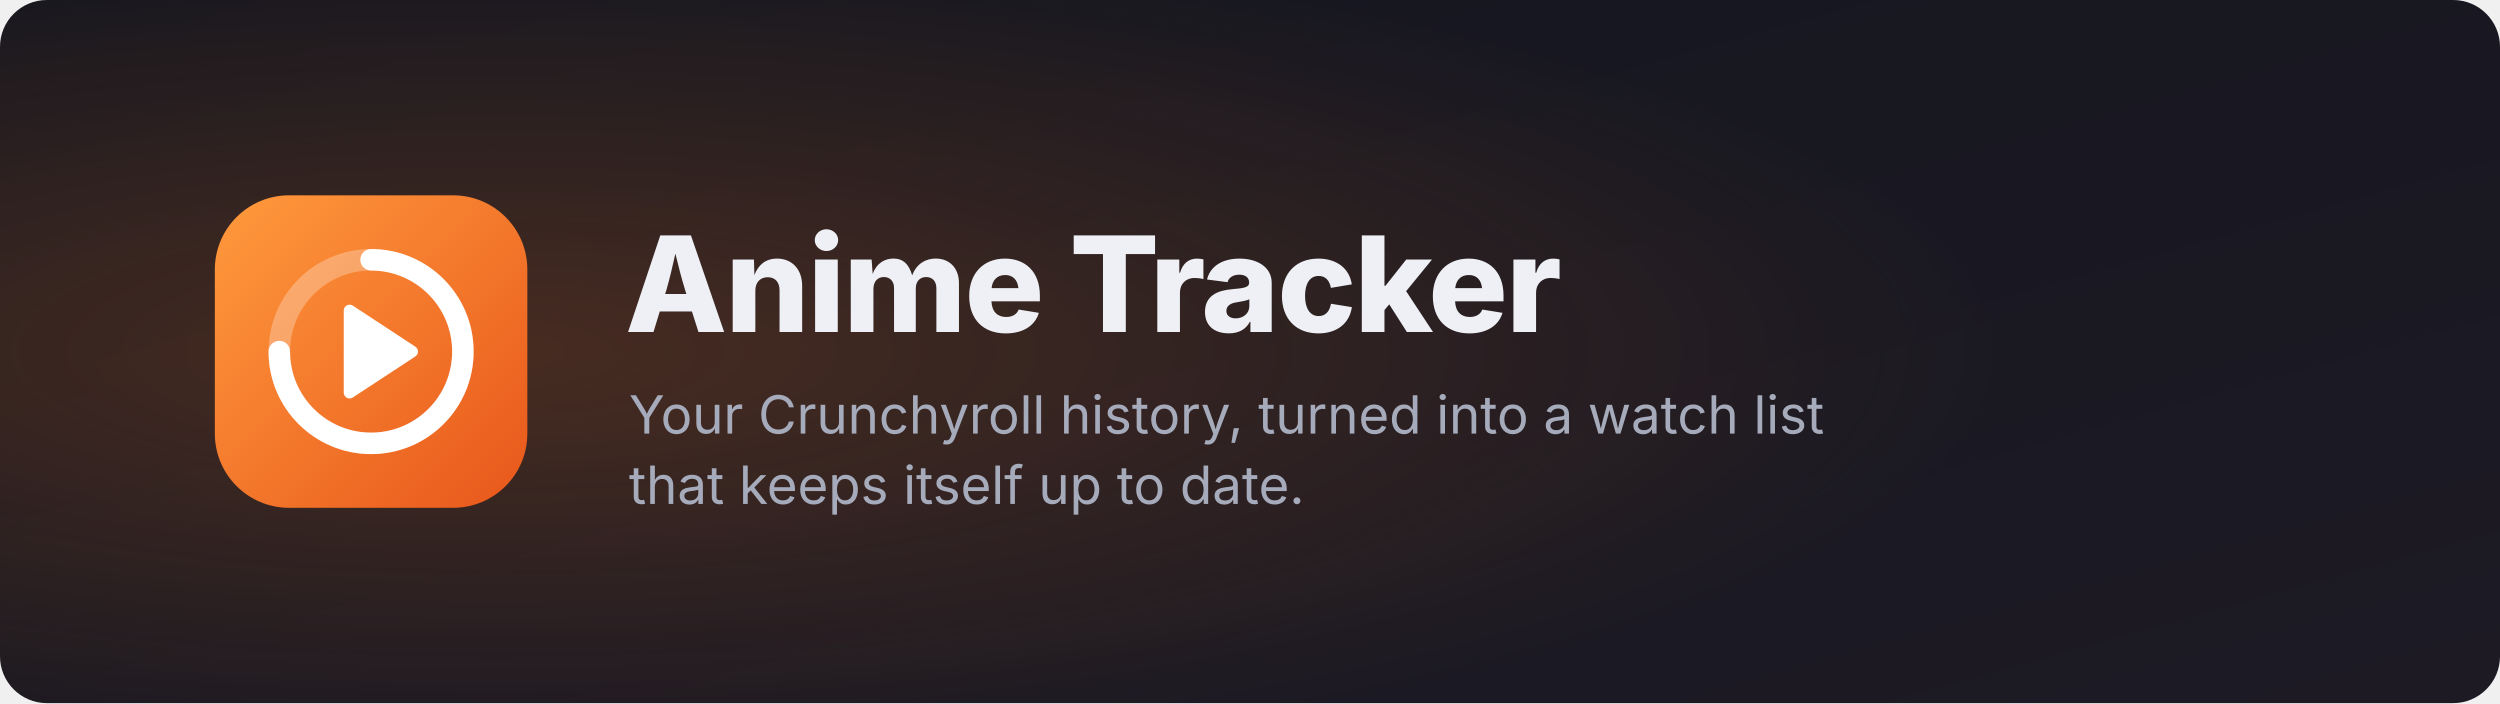
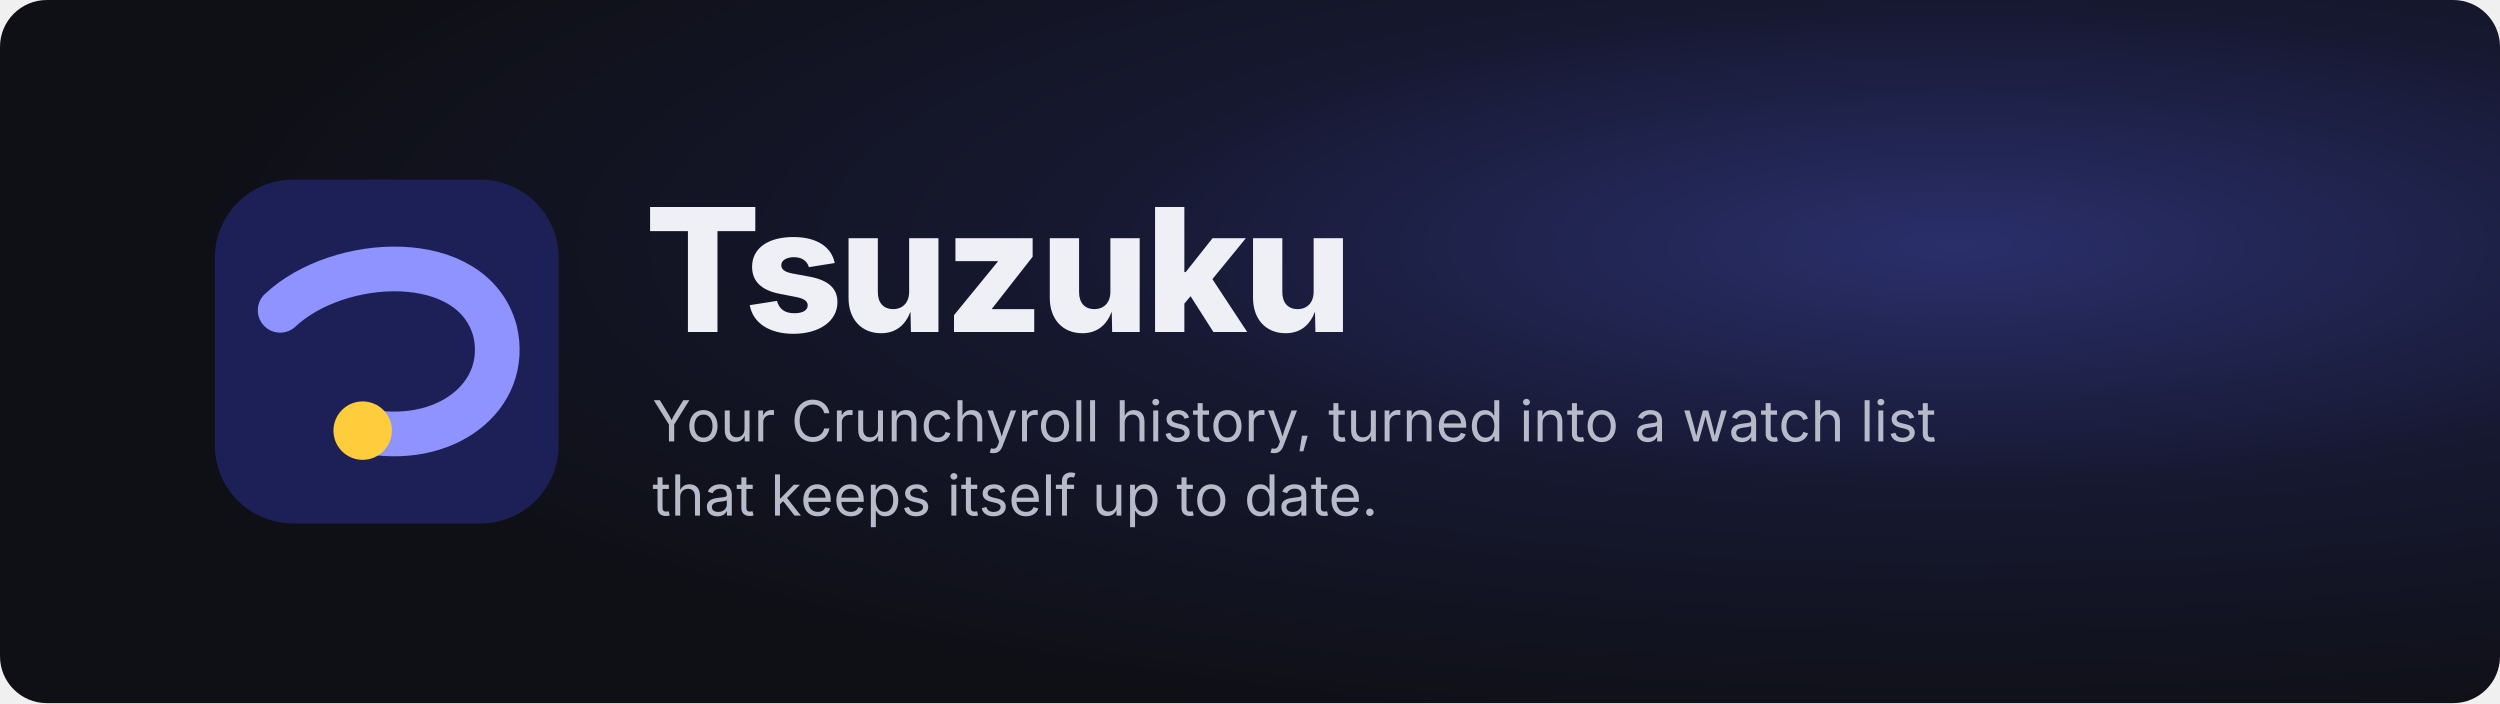
- <svg xmlns="http://www.w3.org/2000/svg" viewBox="0 0 1280 360" width="1280" height="360" role="img" aria-label="Anime Tracker: your Crunchyroll history, turned into a watch list that keeps itself up to date">
+ <svg xmlns="http://www.w3.org/2000/svg" viewBox="0 0 1280 360" width="1280" height="360" role="img" aria-label="Tsuzuku: your Crunchyroll history, turned into a watch list that keeps itself up to date">
  <defs>
-     <linearGradient id="bg" x1="0" y1="0" x2="1" y2="1">
-       <stop offset="0" stop-color="#14161f" />
-       <stop offset="1" stop-color="#1d1a24" />
-     </linearGradient>
-     <linearGradient id="mark" x1="0" y1="0" x2="1" y2="1">
-       <stop offset="0" stop-color="#ff9a3d" />
-       <stop offset="1" stop-color="#e8571b" />
-     </linearGradient>
-     <radialGradient id="glow" cx="0.2" cy="0.5" r="0.6">
-       <stop offset="0" stop-color="#f47521" stop-opacity="0.22" />
-       <stop offset="1" stop-color="#f47521" stop-opacity="0" />
+     <radialGradient id="glow" cx="0.78" cy="0.35" r="0.7">
+       <stop offset="0" stop-color="#2a2f6b" />
+       <stop offset="0.5" stop-color="#161830" />
+       <stop offset="1" stop-color="#0f1016" />
    </radialGradient>
  </defs>
-   <rect width="1280" height="360" rx="24" fill="url(#bg)" />
  <rect width="1280" height="360" rx="24" fill="url(#glow)" />
-   <g transform="translate(110 100)">
-     <rect width="160" height="160" rx="38" fill="url(#mark)" />
-     <circle cx="80" cy="80" r="47" fill="none" stroke="#fff" stroke-opacity="0.28" stroke-width="11" />
-     <path d="M80 33 A47 47 0 1 1 33 80" fill="none" stroke="#fff" stroke-width="11" stroke-linecap="round" />
-     <path d="M69 59 L101 80 L69 101 Z" fill="#fff" stroke="#fff" stroke-width="6" stroke-linejoin="round" />
+   <g transform="translate(110 92)">
+     <rect width="176" height="176" rx="40" fill="#1d2056" />
+     <g transform="scale(0.88) translate(0 -6)">
+       <path d="M38 82 C72 50 150 46 163 94 C172 132 134 162 86 152" fill="none" stroke="#8f93ff" stroke-width="26" stroke-linecap="round" />
+       <circle cx="86" cy="152" r="17" fill="#ffcd3c" />
+     </g>
  </g>
-   <text x="320" y="170" fill="#eef0f6" font-family="Inter, -apple-system, 'Segoe UI', Helvetica, Arial, sans-serif" font-size="68" font-weight="800" letter-spacing="-1">Anime Tracker</text>
-   <text x="322" y="222" fill="#a6abbb" font-family="Inter, -apple-system, 'Segoe UI', Helvetica, Arial, sans-serif" font-size="27">Your Crunchyroll history, turned into a watch list</text>
-   <text x="322" y="258" fill="#a6abbb" font-family="Inter, -apple-system, 'Segoe UI', Helvetica, Arial, sans-serif" font-size="27">that keeps itself up to date.</text>
+   <text x="330" y="170" font-family="-apple-system, BlinkMacSystemFont, 'Segoe UI', system-ui, sans-serif" font-size="88" font-weight="800" letter-spacing="-2" fill="#eef0f5">Tsuzuku</text>
+   <text x="334" y="226" font-family="-apple-system, BlinkMacSystemFont, 'Segoe UI', system-ui, sans-serif" font-size="29" fill="#b7bbc9">Your Crunchyroll history, turned into a watch list</text>
+   <text x="334" y="264" font-family="-apple-system, BlinkMacSystemFont, 'Segoe UI', system-ui, sans-serif" font-size="29" fill="#b7bbc9">that keeps itself up to date.</text>
</svg>
